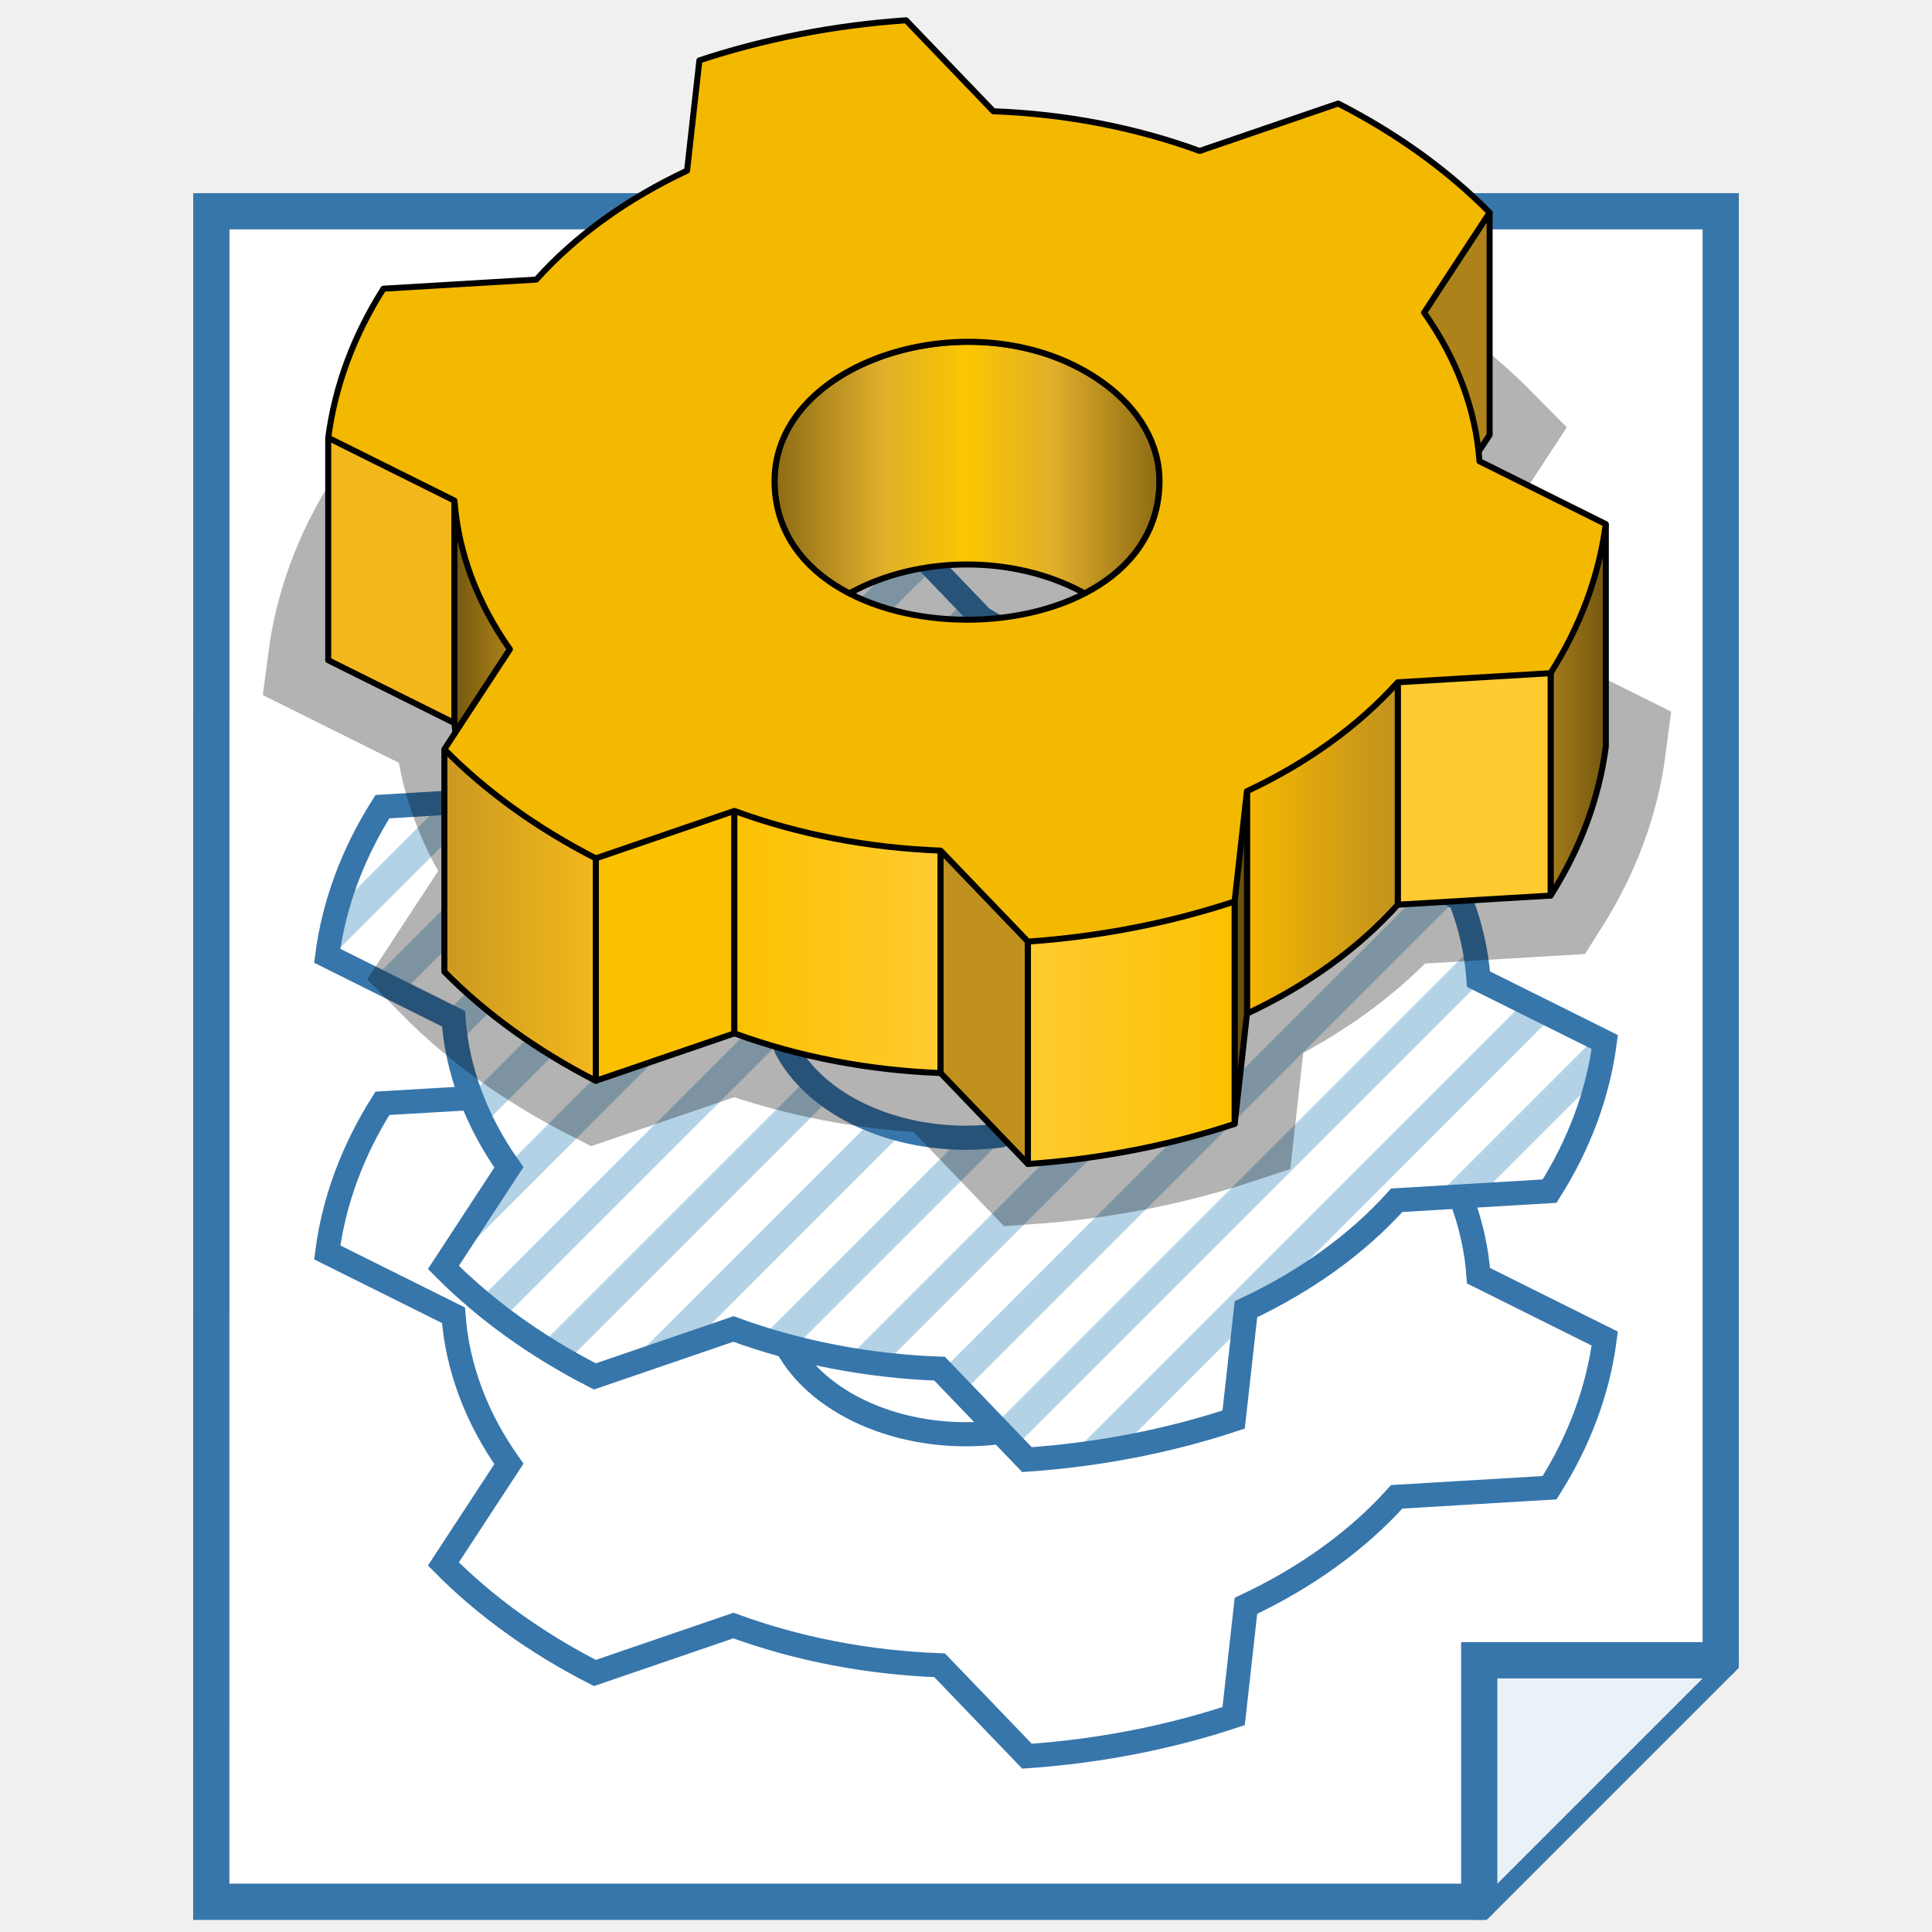
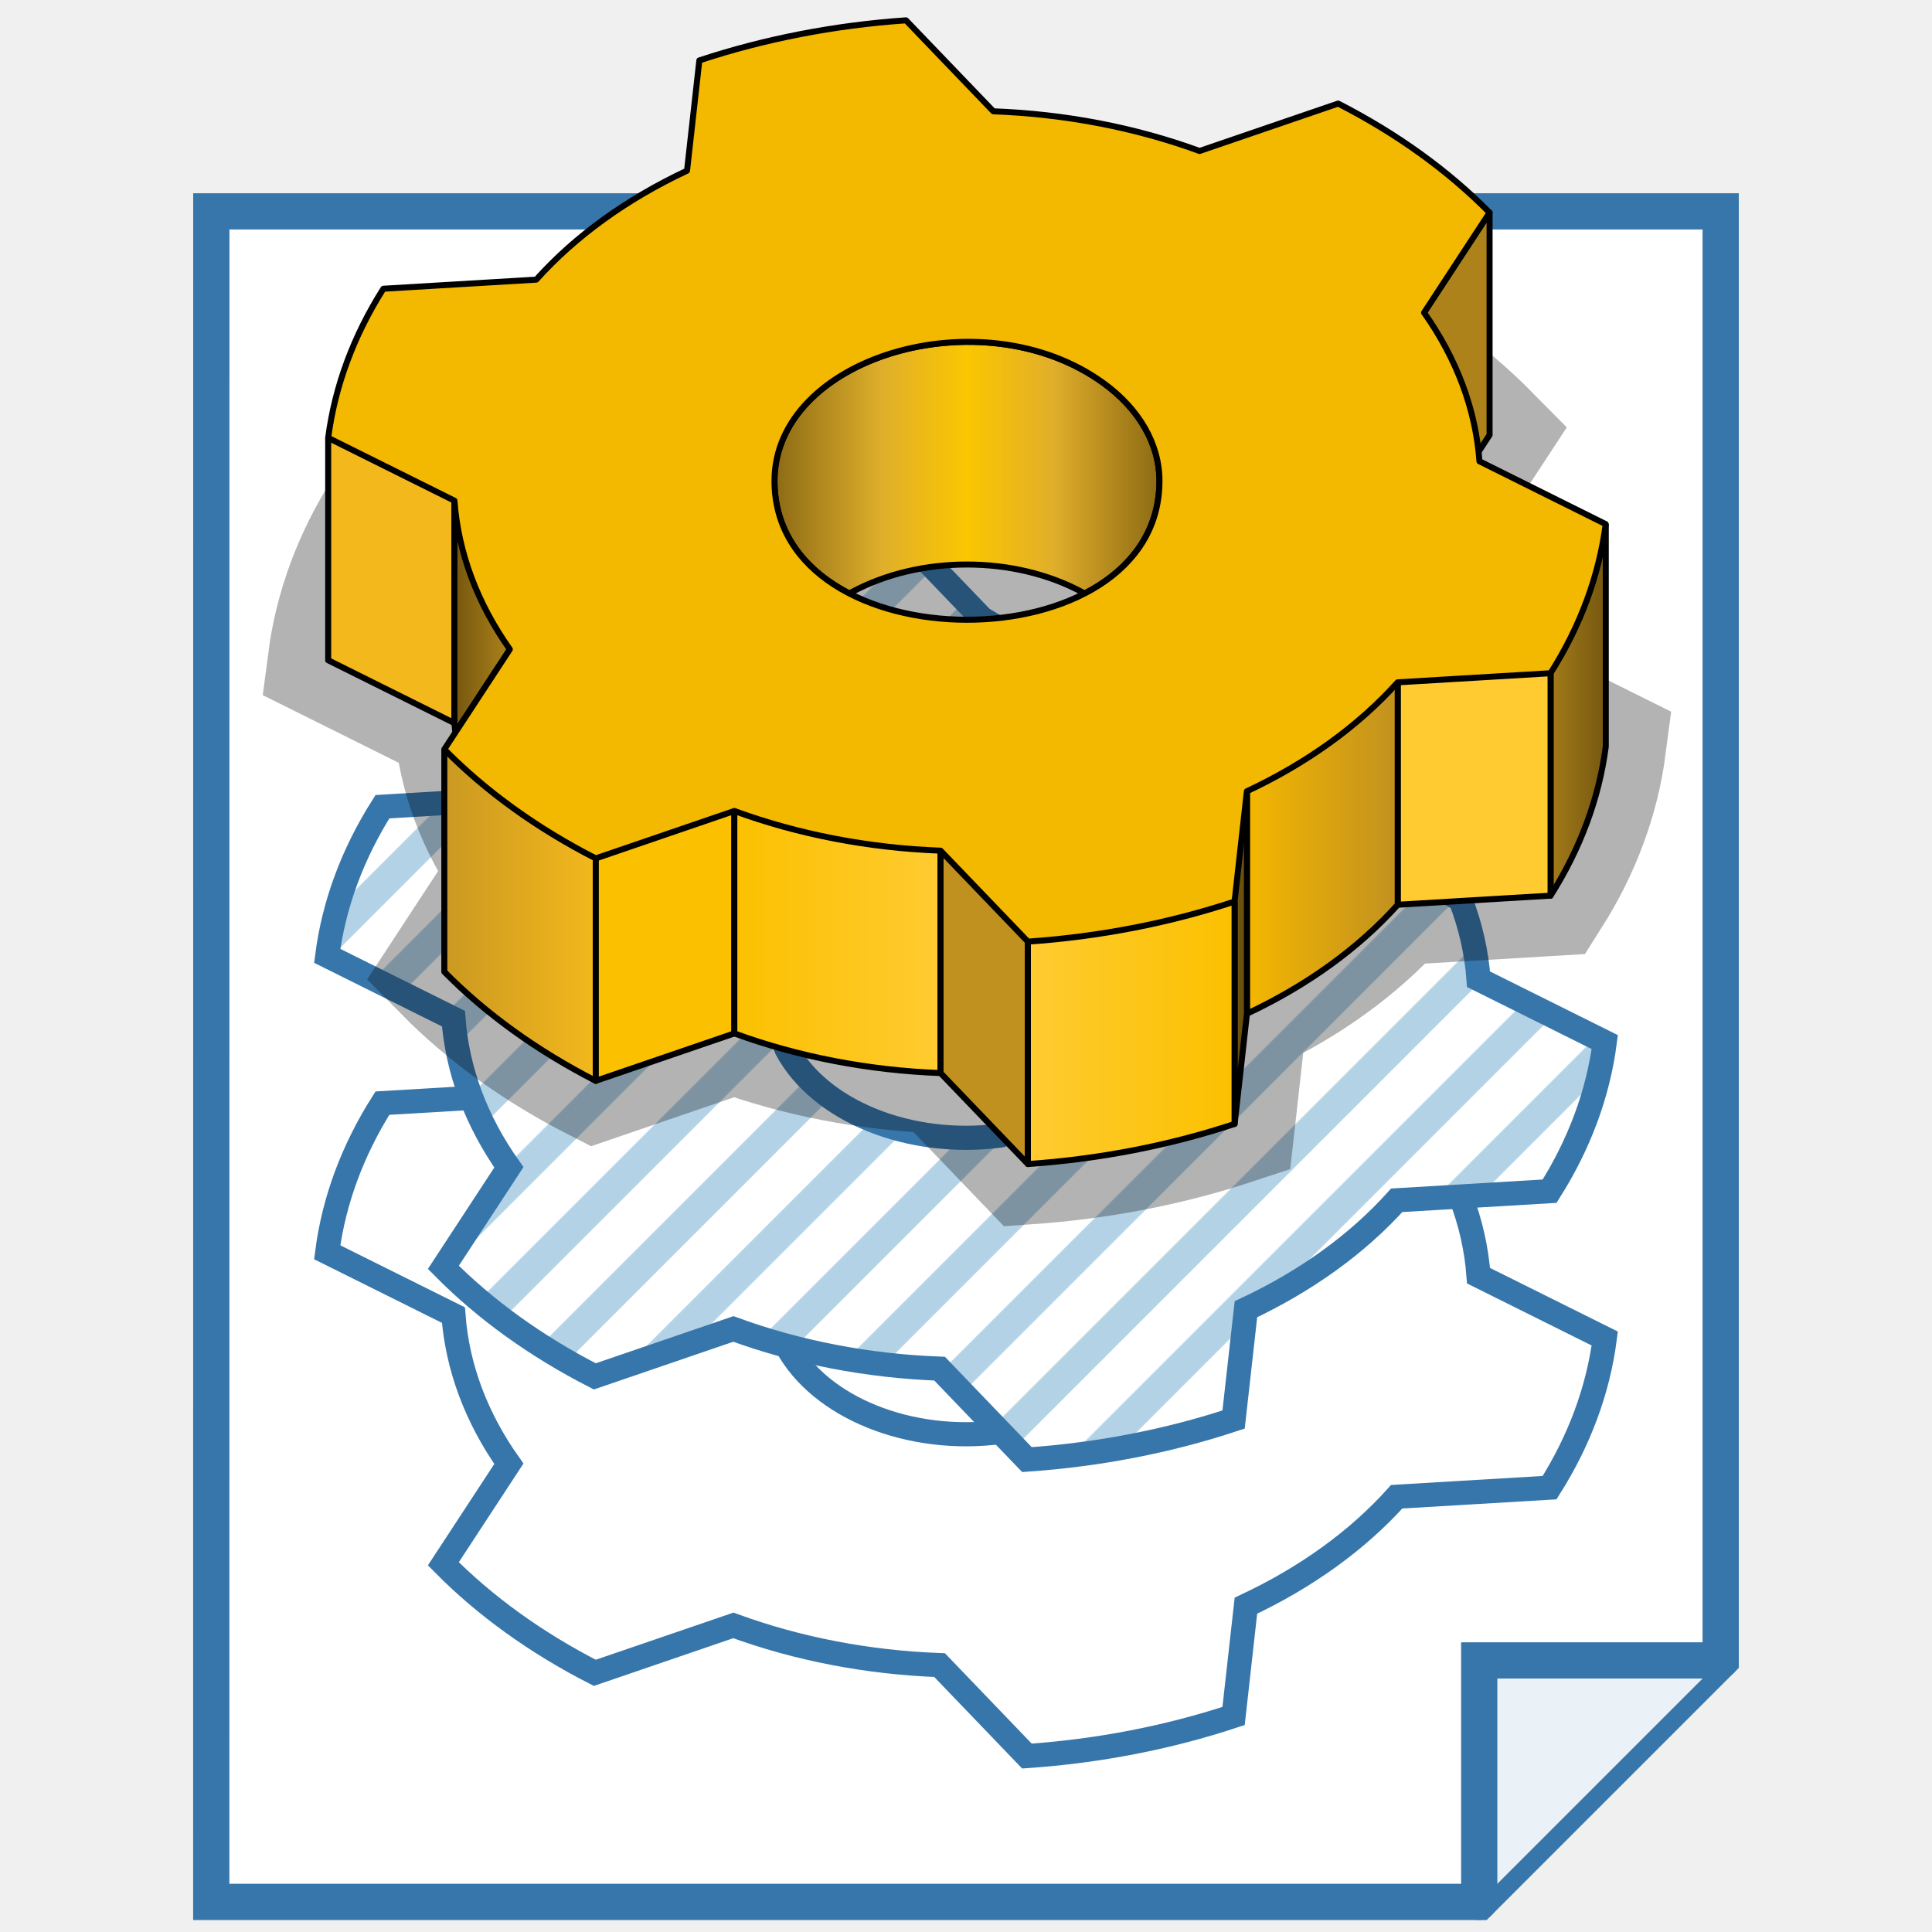
- <svg xmlns="http://www.w3.org/2000/svg" xmlns:xlink="http://www.w3.org/1999/xlink" width="32" height="32" version="1.1" viewBox="-12.09 -56.537 32 32" xml:space="preserve">
+ <svg xmlns="http://www.w3.org/2000/svg" xmlns:xlink="http://www.w3.org/1999/xlink" width="128" height="128" version="1.1" viewBox="0 0 128 128">
  <defs>
-     <pattern id="pattern136" patternTransform="matrix(.35355 .35355 -.35355 .35355 0 0)" preserveAspectRatio="xMidYMid" xlink:href="#pattern135" />
-     <pattern id="pattern135" width="2.5" height="1" fill="#b3d2e5" patternTransform="translate(0) scale(2)" patternUnits="userSpaceOnUse" preserveAspectRatio="xMidYMid">
+     <pattern id="a" xlink:href="#b" patternTransform="matrix(1.4142 1.4142 -1.4142 1.4142 36.269 377.61)" preserveAspectRatio="xMidYMid" />
+     <pattern id="b" xlink:href="#c" patternTransform="matrix(.35355 .35355 -.35355 .35355 0 0)" preserveAspectRatio="xMidYMid" />
+     <pattern id="c" width="2.5" height="1" fill="#b3d2e5" patternTransform="translate(0) scale(2)" patternUnits="userSpaceOnUse" preserveAspectRatio="xMidYMid">
      <rect y="-.5" width="1" height="2" />
    </pattern>
-     <linearGradient id="linearGradient128" x1=".586" x2="7.705" y1="-48.683" y2="-48.683" gradientTransform="translate(42.47)" gradientUnits="userSpaceOnUse">
+     <linearGradient id="j" x1=".586" x2="7.705" y1="-48.683" y2="-48.683" gradientTransform="translate(42.47)" gradientUnits="userSpaceOnUse">
      <stop stop-color="#7e5e11" offset="0" />
      <stop stop-color="#dfaf2b" offset=".3" />
      <stop stop-color="#fbc600" offset=".5" />
      <stop stop-color="#e1af2a" offset=".7" />
      <stop stop-color="#7e5e10" offset="1" />
    </linearGradient>
-     <linearGradient id="linearGradient129" x1="38.002" x2="38.933" y1="-46.19" y2="-46.19" gradientUnits="userSpaceOnUse">
+     <linearGradient id="i" x1="38.002" x2="38.933" y1="-46.19" y2="-46.19" gradientUnits="userSpaceOnUse">
      <stop stop-color="#75570f" offset="0" />
      <stop stop-color="#ac821a" offset="1" />
    </linearGradient>
-     <linearGradient id="linearGradient130" x1="37.832" x2="40.378" y1="-41.174" y2="-41.174" gradientUnits="userSpaceOnUse">
+     <linearGradient id="h" x1="37.832" x2="40.378" y1="-41.174" y2="-41.174" gradientUnits="userSpaceOnUse">
      <stop stop-color="#ca9921" offset="0" />
      <stop stop-color="#f3b81c" offset="1" />
    </linearGradient>
-     <linearGradient id="linearGradient131" x1="56.424" x2="57.352" y1="-44.623" y2="-44.623" gradientUnits="userSpaceOnUse">
+     <linearGradient id="g" x1="56.424" x2="57.352" y1="-44.623" y2="-44.623" gradientUnits="userSpaceOnUse">
      <stop stop-color="#a37b19" offset="0" />
      <stop stop-color="#75570f" offset="1" />
    </linearGradient>
-     <linearGradient id="linearGradient132" x1="42.707" x2="46.172" y1="-40.721" y2="-40.721" gradientUnits="userSpaceOnUse">
+     <linearGradient id="f" x1="42.707" x2="46.172" y1="-40.721" y2="-40.721" gradientUnits="userSpaceOnUse">
      <stop stop-color="#fbc100" offset="0" />
      <stop stop-color="#ffcb31" offset="1" />
    </linearGradient>
-     <linearGradient id="linearGradient133" x1="51.321" x2="53.855" y1="-42.302" y2="-42.302" gradientUnits="userSpaceOnUse">
+     <linearGradient id="e" x1="51.321" x2="53.855" y1="-42.302" y2="-42.302" gradientUnits="userSpaceOnUse">
      <stop stop-color="#f4b700" offset="0" />
      <stop stop-color="#c1911f" offset="1" />
    </linearGradient>
-     <linearGradient id="linearGradient134" x1="47.64" x2="51.113" y1="-39.196" y2="-39.196" gradientUnits="userSpaceOnUse">
+     <linearGradient id="d" x1="47.64" x2="51.113" y1="-39.196" y2="-39.196" gradientUnits="userSpaceOnUse">
      <stop stop-color="#ffcb31" offset="0" />
      <stop stop-color="#fbc100" offset="1" />
    </linearGradient>
  </defs>
-   <g transform="translate(0,-48)">
-     <g transform="matrix(.98552 0 0 .98552 -.17515 47.181)" stroke="#3776ab" stroke-linecap="round" stroke-miterlimit="20" stroke-width=".609">
-       <path d="m-8.538-52.986h25.367l1e-6 24.353-4.059 4.059-21.309-1e-6z" fill="#fff" />
-       <path d="m12.771-24.574v-4.059h4.059" fill="#eaf2f8" />
-     </g>
-     <path d="m0.939 13.753c0.554 1.027 2.039 1.626 3.542 1.428m7.621-3.901c0.165 0.429 0.265 0.869 0.297 1.313l2.091 1.041c-0.111 0.854-0.42 1.689-0.914 2.47l-2.532 0.151c-0.648 0.721-1.499 1.336-2.497 1.805l-0.204 1.827c-1.081 0.358-2.238 0.582-3.423 0.664l-1.447-1.506c-1.19-0.044-2.353-0.268-3.415-0.658l-2.295 0.786c-0.97-0.496-1.818-1.107-2.509-1.806l1.085-1.657c-0.542-0.765-0.855-1.604-0.918-2.462l-2.091-1.041c0.111-0.854 0.42-1.689 0.914-2.47l1.474-0.087" fill="none" stroke="#3776ab" stroke-width=".4" />
-     <path d="m0.939 8.842c0.554 1.027 2.039 1.626 3.542 1.428 3.963-1.121-4.424-3.549-3.542-1.428zm-7.609-1.548c0.111-0.854 0.42-1.689 0.914-2.47l1.01-0.061c3.431-0.198 5.575-6.57 8.085-3.929l0.836 0.87 7.927 4.664c0.165 0.429 0.265 0.869 0.297 1.313l2.091 1.041c-0.111 0.854-0.42 1.689-0.914 2.47l-2.532 0.151c-0.648 0.721-1.499 1.336-2.497 1.805l-0.204 1.827c-1.081 0.358-2.238 0.582-3.423 0.664l-1.447-1.506c-1.19-0.044-2.353-0.268-3.415-0.658l-2.295 0.786c-0.97-0.496-1.818-1.107-2.509-1.806l1.085-1.657c-0.542-0.765-0.855-1.604-0.918-2.462z" fill="url(#pattern136)" stroke="#3776ab" stroke-width=".4" />
-     <g transform="matrix(.98552 0 0 .98552 -42.014 47.197)" stroke="#000">
-       <path d="m48.901-46.384c-2.039-1.468-5.52-0.426-5.52 1.651 0 3.111 6.47 3.111 6.47 0 0-0.62-0.342-1.214-0.95-1.651zm-10.899 1.983-2.122-1.056c0.113-0.867 0.426-1.714 0.928-2.506l2.569-0.153c0.657-0.732 1.521-1.356 2.534-1.831l0.207-1.853c1.097-0.363 2.271-0.591 3.473-0.674l1.468 1.529c1.207 0.045 2.388 0.272 3.466 0.667l2.329-0.797c0.985 0.504 1.845 1.123 2.545 1.833l-1.101 1.681c0.55 0.777 0.867 1.628 0.931 2.498l2.122 1.056c-0.113 0.867-0.426 1.714-0.928 2.506l-2.569 0.153c-0.657 0.732-1.521 1.356-2.534 1.831l-0.207 1.853c-1.097 0.363-2.271 0.591-3.473 0.674l-1.468-1.529c-1.207-0.045-2.388-0.272-3.466-0.667l-2.329 0.797c-0.985-0.504-1.845-1.123-2.545-1.833l1.101-1.681c-0.55-0.777-0.867-1.628-0.931-2.498z" fill="none" stroke-opacity=".3" stroke-width="2.029" />
-       <g stroke-linejoin="round" stroke-width=".101">
-         <path d="m46.718-50.808c-1.691-0.03-3.337 0.909-3.337 2.337 0 0.895 0.536 1.532 1.298 1.912v-0.043a3.235 2.333 0 0 1 3.873 0v0.043c0.762-0.38 1.298-1.017 1.298-1.912 0-0.62-0.342-1.214-0.949-1.651-0.637-0.459-1.415-0.672-2.184-0.686z" fill="url(#linearGradient128)" />
-         <path d="m35.88-49.195v3.738l2.122 1.056v-3.738" fill="#f2b81c" />
-         <path d="m55.215-48.962 0.184-0.282v-3.738l-1.101 1.681" fill="#ad821a" />
+   <g transform="translate(-7.1167e-7 -448)">
+     <g transform="translate(12.09 104.54)">
+       <g stroke="#3776ab">
+         <g transform="matrix(3.9421 0 0 3.9421 35.568 566.34)" stroke-linecap="round" stroke-miterlimit="20" stroke-width=".609">
+           <path d="m-8.538-52.986h25.367l1e-6 24.353-4.059 4.059-21.309-1e-6z" fill="#fff" />
+           <path d="m12.771-24.574v-4.059h4.059" fill="#eaf2f8" />
+         </g>
+         <path d="m40.026 432.62c2.215 4.107 8.158 6.503 14.168 5.713m30.483-15.606c0.659 1.714 1.058 3.475 1.189 5.251l8.364 4.163c-0.444 3.418-1.68 6.758-3.657 9.88l-10.128 0.602c-2.592 2.884-5.995 5.344-9.99 7.218l-0.817 7.307c-4.325 1.432-8.953 2.329-13.691 2.656l-5.787-6.026c-4.759-0.177-9.414-1.073-13.662-2.631l-9.181 3.143c-3.882-1.986-7.274-4.428-10.034-7.224l4.341-6.628c-2.167-3.061-3.418-6.417-3.672-9.849l-8.364-4.163c0.442-3.418 1.68-6.758 3.657-9.88l5.897-0.349" fill="none" stroke-width="1.6" />
+         <path d="m40.026 412.98c2.215 4.107 8.158 6.503 14.168 5.713 15.853-4.483-17.695-14.197-14.168-5.713zm-30.437-6.193c0.442-3.418 1.68-6.758 3.657-9.88l4.038-0.242c13.725-0.794 22.3-26.279 32.342-15.717l3.344 3.481 31.708 18.657c0.659 1.714 1.058 3.475 1.189 5.251l8.364 4.163c-0.444 3.418-1.68 6.758-3.657 9.88l-10.128 0.602c-2.592 2.884-5.995 5.344-9.99 7.218l-0.817 7.307c-4.325 1.432-8.953 2.329-13.691 2.656l-5.787-6.026c-4.759-0.177-9.414-1.073-13.662-2.631l-9.181 3.143c-3.882-1.986-7.274-4.428-10.034-7.224l4.341-6.628c-2.167-3.061-3.418-6.417-3.672-9.849z" fill="url(#a)" stroke-width="1.6" />
      </g>
-       <g stroke-linejoin="round" stroke-width=".101">
-         <path d="m38.002-48.139 1e-6 3.738a8.626 6.222 0 0 0 0.015 0.161l0.917-1.4" fill="url(#linearGradient129)" />
-         <path d="m37.832-43.959v3.738c0.7 0.709 1.561 1.329 2.545 1.833l1e-6 -3.738" fill="url(#linearGradient130)" />
-         <path d="m57.352-47.745v3.738c-0.113 0.867-0.426 1.714-0.928 2.506v-3.738" fill="url(#linearGradient131)" />
-         <path d="m42.707-42.924v3.738l-2.329 0.797v-3.738" fill="#fbc100" />
-         <path d="m56.424-45.239v3.738l-2.569 0.153v-3.738" fill="#ffcb31" />
-         <path d="m46.172-42.257v3.738c-1.207-0.045-2.388-0.272-3.466-0.667v-3.738" fill="url(#linearGradient132)" />
-         <path d="m53.855-45.086v3.738c-0.657 0.732-1.521 1.356-2.534 1.831v-3.738" fill="url(#linearGradient133)" />
-         <path d="m47.64-40.728v3.738l-1.468-1.529v-3.738" fill="#c0911f" />
-         <path d="m51.321-43.255v3.738l-0.207 1.853v-3.738" fill="#6c500d" />
-         <path d="m51.113-41.402v3.738c-1.097 0.363-2.271 0.591-3.473 0.674v-3.738" fill="url(#linearGradient134)" />
-         <path d="m48.901-50.122c-2.039-1.468-5.52-0.426-5.52 1.651 0 3.111 6.47 3.111 6.47 0 0-0.62-0.342-1.214-0.95-1.651zm-10.899 1.983-2.122-1.056c0.113-0.867 0.426-1.714 0.928-2.506l2.569-0.153c0.657-0.732 1.521-1.356 2.534-1.831l0.207-1.853c1.097-0.363 2.271-0.591 3.473-0.674l1.468 1.529c1.207 0.045 2.388 0.272 3.466 0.667l2.329-0.797c0.985 0.504 1.845 1.123 2.545 1.833l-1.101 1.681c0.55 0.777 0.867 1.628 0.931 2.498l2.122 1.056c-0.113 0.867-0.426 1.714-0.928 2.506l-2.569 0.153c-0.657 0.732-1.521 1.356-2.534 1.831l-0.207 1.853c-1.097 0.363-2.271 0.591-3.473 0.674l-1.468-1.529c-1.207-0.045-2.388-0.272-3.466-0.667l-2.329 0.797c-0.985-0.504-1.845-1.123-2.545-1.833l1.101-1.681c-0.55-0.777-0.867-1.628-0.931-2.498z" fill="#f3b800" />
+       <g transform="matrix(3.9421 0 0 3.9421 -131.79 566.4)" stroke="#000">
+         <path d="m48.901-46.384c-2.039-1.468-5.52-0.426-5.52 1.651 0 3.111 6.47 3.111 6.47 0 0-0.62-0.342-1.214-0.95-1.651zm-10.899 1.983-2.122-1.056c0.113-0.867 0.426-1.714 0.928-2.506l2.569-0.153c0.657-0.732 1.521-1.356 2.534-1.831l0.207-1.853c1.097-0.363 2.271-0.591 3.473-0.674l1.468 1.529c1.207 0.045 2.388 0.272 3.466 0.667l2.329-0.797c0.985 0.504 1.845 1.123 2.545 1.833l-1.101 1.681c0.55 0.777 0.867 1.628 0.931 2.498l2.122 1.056c-0.113 0.867-0.426 1.714-0.928 2.506l-2.569 0.153c-0.657 0.732-1.521 1.356-2.534 1.831l-0.207 1.853c-1.097 0.363-2.271 0.591-3.473 0.674l-1.468-1.529c-1.207-0.045-2.388-0.272-3.466-0.667l-2.329 0.797c-0.985-0.504-1.845-1.123-2.545-1.833l1.101-1.681c-0.55-0.777-0.867-1.628-0.931-2.498z" fill="none" stroke-opacity=".3" stroke-width="2.029" />
+         <g stroke-linejoin="round" stroke-width=".101">
+           <path d="m46.718-50.808c-1.691-0.03-3.337 0.909-3.337 2.337 0 0.895 0.536 1.532 1.298 1.912v-0.043a3.235 2.333 0 0 1 3.873 0v0.043c0.762-0.38 1.298-1.017 1.298-1.912 0-0.62-0.342-1.214-0.949-1.651-0.637-0.459-1.415-0.672-2.184-0.686z" fill="url(#j)" />
+           <path d="m35.88-49.195v3.738l2.122 1.056v-3.738" fill="#f2b81c" />
+           <path d="m55.215-48.962 0.184-0.282v-3.738l-1.101 1.681" fill="#ad821a" />
+           <path d="m38.002-48.139 1e-6 3.738a8.626 6.222 0 0 0 0.015 0.161l0.917-1.4" fill="url(#i)" />
+           <path d="m37.832-43.959v3.738c0.7 0.709 1.561 1.329 2.545 1.833l1e-6 -3.738" fill="url(#h)" />
+           <path d="m57.352-47.745v3.738c-0.113 0.867-0.426 1.714-0.928 2.506v-3.738" fill="url(#g)" />
+           <path d="m42.707-42.924v3.738l-2.329 0.797v-3.738" fill="#fbc100" />
+           <path d="m56.424-45.239v3.738l-2.569 0.153v-3.738" fill="#ffcb31" />
+           <path d="m46.172-42.257v3.738c-1.207-0.045-2.388-0.272-3.466-0.667v-3.738" fill="url(#f)" />
+           <path d="m53.855-45.086v3.738c-0.657 0.732-1.521 1.356-2.534 1.831v-3.738" fill="url(#e)" />
+           <path d="m47.64-40.728v3.738l-1.468-1.529v-3.738" fill="#c0911f" />
+           <path d="m51.321-43.255v3.738l-0.207 1.853v-3.738" fill="#6c500d" />
+           <path d="m51.113-41.402v3.738c-1.097 0.363-2.271 0.591-3.473 0.674v-3.738" fill="url(#d)" />
+           <path d="m48.901-50.122c-2.039-1.468-5.52-0.426-5.52 1.651 0 3.111 6.47 3.111 6.47 0 0-0.62-0.342-1.214-0.95-1.651zm-10.899 1.983-2.122-1.056c0.113-0.867 0.426-1.714 0.928-2.506l2.569-0.153c0.657-0.732 1.521-1.356 2.534-1.831l0.207-1.853c1.097-0.363 2.271-0.591 3.473-0.674l1.468 1.529c1.207 0.045 2.388 0.272 3.466 0.667l2.329-0.797c0.985 0.504 1.845 1.123 2.545 1.833l-1.101 1.681c0.55 0.777 0.867 1.628 0.931 2.498l2.122 1.056c-0.113 0.867-0.426 1.714-0.928 2.506l-2.569 0.153c-0.657 0.732-1.521 1.356-2.534 1.831l-0.207 1.853c-1.097 0.363-2.271 0.591-3.473 0.674l-1.468-1.529c-1.207-0.045-2.388-0.272-3.466-0.667l-2.329 0.797c-0.985-0.504-1.845-1.123-2.545-1.833l1.101-1.681c-0.55-0.777-0.867-1.628-0.931-2.498z" fill="#f3b800" image-rendering="auto" />
+         </g>
      </g>
    </g>
  </g>
</svg>
